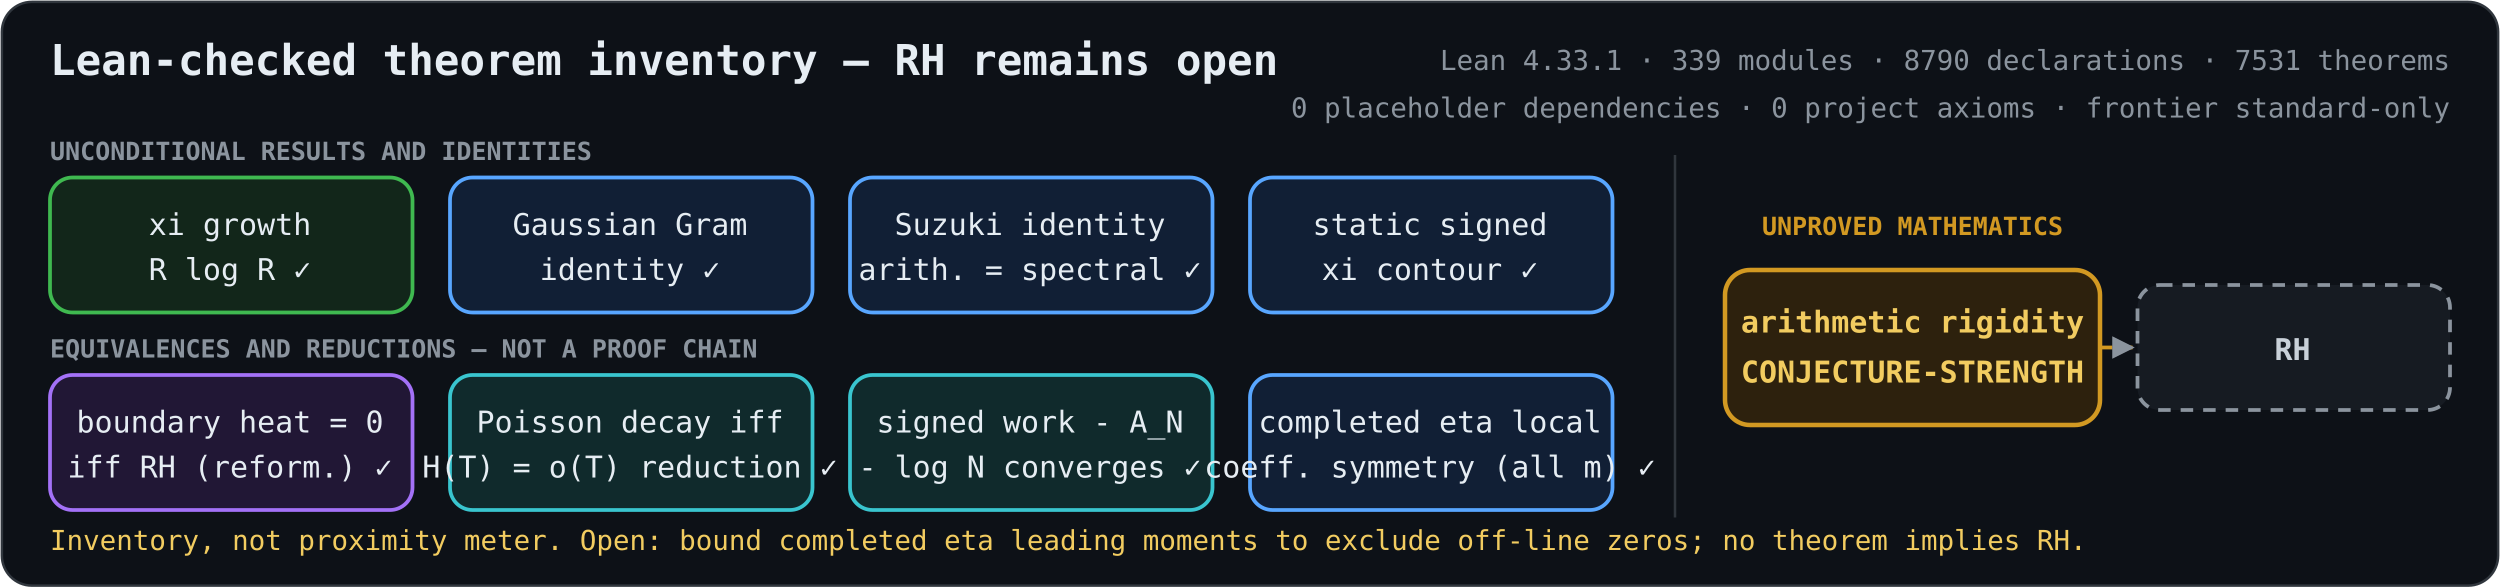
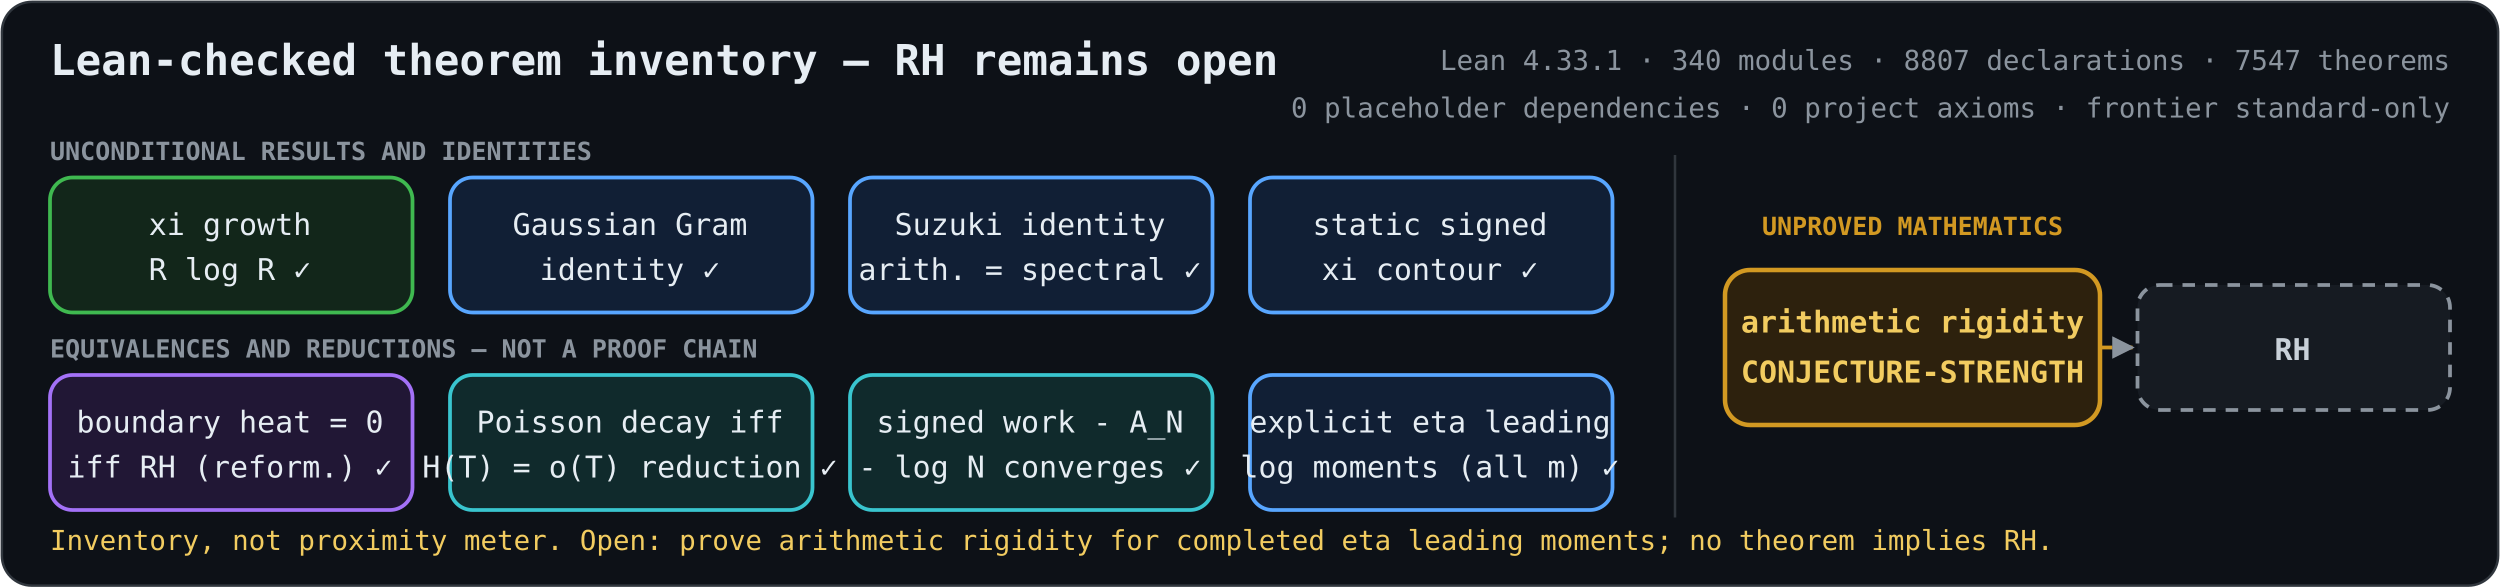
<svg xmlns="http://www.w3.org/2000/svg" role="img" aria-labelledby="title description" viewBox="0 0 1000 235">
  <defs>
    <marker id="arrow" viewBox="0 0 10 10" refX="9" refY="5" markerWidth="6" markerHeight="6" orient="auto-start-reverse">
      <path d="M 0 0 L 10 5 L 0 10 z" fill="#8b949e" />
    </marker>
    <style>
      .bg { fill: #0d1117; stroke: #30363d; }
      text { fill: #e6edf3; font-family: ui-monospace, SFMono-Regular, Menlo, Consolas, monospace; font-size: 12px; text-anchor: middle; }
      .heading { font-size: 17px; font-weight: 700; text-anchor: start; }
      .metrics { fill: #8b949e; font-size: 11px; text-anchor: end; }
      .proved rect { fill: #12261a; stroke: #3fb950; stroke-width: 1.5; }
      .proved.equivalence rect { fill: #211735; stroke: #a371f7; }
      .proved.bridge rect { fill: #111f35; stroke: #58a6ff; }
      .proved.reduction rect { fill: #102a2c; stroke: #39c5cf; }
      .open rect { fill: #2d210d; stroke: #d29922; stroke-width: 1.8; }
      .goal rect { fill: #161b22; stroke: #8b949e; stroke-width: 1.5; stroke-dasharray: 5 4; }
      .open text { fill: #f2cc60; font-weight: 700; }
      .goal text { fill: #c9d1d9; font-weight: 700; }
      .open-edge { fill: none; stroke: #d29922; stroke-width: 1.5; stroke-dasharray: 5 4; marker-end: url(#arrow); }
      .section { fill: #8b949e; font-size: 10px; font-weight: 700; text-anchor: start; }
      .gap-label { fill: #d29922; font-size: 10px; font-weight: 700; }
      .frontier { fill: #f2cc60; font-size: 11px; text-anchor: start; }
    </style>
  </defs>
  <rect class="bg" x="0.75" y="0.75" width="998.5" height="233.5" rx="12" />
  <text class="heading" x="20" y="30">Lean-checked theorem inventory — RH remains open</text>
-   <text class="metrics" x="980" y="28">Lean 4.33.1 · 339 modules · 8790 declarations · 7531 theorems</text>
+   <text class="metrics" x="980" y="28">Lean 4.33.1 · 340 modules · 8807 declarations · 7547 theorems</text>
  <text class="metrics" x="980" y="47">0 placeholder dependencies · 0 project axioms · frontier standard-only</text>
  <text class="section" x="20" y="64">UNCONDITIONAL RESULTS AND IDENTITIES</text>
  <text class="section" x="20" y="143">EQUIVALENCES AND REDUCTIONS — NOT A PROOF CHAIN</text>
  <line x1="670" y1="62" x2="670" y2="207" stroke="#30363d" />
  <text class="gap-label" x="765" y="94">UNPROVED MATHEMATICS</text>
  <path class="open-edge" d="M840 139 H853" />
  <g class="proved unconditional">
    <rect x="20" y="71" width="145" height="54" rx="9" />
    <text x="92" y="94">xi growth</text>
    <text x="92" y="112">R log R  ✓</text>
  </g>
  <g class="proved bridge">
    <rect x="180" y="71" width="145" height="54" rx="9" />
    <text x="252" y="94">Gaussian Gram</text>
    <text x="252" y="112">identity  ✓</text>
  </g>
  <g class="proved bridge">
    <rect x="340" y="71" width="145" height="54" rx="9" />
    <text x="412" y="94">Suzuki identity</text>
    <text x="412" y="112">arith. = spectral  ✓</text>
  </g>
  <g class="proved bridge">
    <rect x="500" y="71" width="145" height="54" rx="9" />
    <text x="572" y="94">static signed</text>
    <text x="572" y="112">xi contour  ✓</text>
  </g>
  <g class="proved equivalence">
    <rect x="20" y="150" width="145" height="54" rx="9" />
    <text x="92" y="173">boundary heat = 0</text>
    <text x="92" y="191">iff RH (reform.)  ✓</text>
  </g>
  <g class="proved reduction">
    <rect x="180" y="150" width="145" height="54" rx="9" />
    <text x="252" y="173">Poisson decay iff</text>
    <text x="252" y="191">H(T) = o(T) reduction  ✓</text>
  </g>
  <g class="proved reduction">
    <rect x="340" y="150" width="145" height="54" rx="9" />
    <text x="412" y="173">signed work - A_N</text>
    <text x="412" y="191">- log N converges  ✓</text>
  </g>
  <g class="proved bridge">
    <rect x="500" y="150" width="145" height="54" rx="9" />
-     <text x="572" y="173">completed eta local</text>
-     <text x="572" y="191">coeff. symmetry (all m)  ✓</text>
+     <text x="572" y="173">explicit eta leading</text>
+     <text x="572" y="191">log moments (all m)  ✓</text>
  </g>
  <g class="open">
    <rect x="690" y="108" width="150" height="62" rx="10" />
    <text x="765" y="133">arithmetic rigidity</text>
    <text x="765" y="153">CONJECTURE-STRENGTH</text>
  </g>
  <g class="goal">
    <rect x="855" y="114" width="125" height="50" rx="9" />
    <text x="917" y="144">RH</text>
  </g>
-   <text class="frontier" x="20" y="220">Inventory, not proximity meter. Open: bound completed eta leading moments to exclude off-line zeros; no theorem implies RH.</text>
+   <text class="frontier" x="20" y="220">Inventory, not proximity meter. Open: prove arithmetic rigidity for completed eta leading moments; no theorem implies RH.</text>
</svg>
